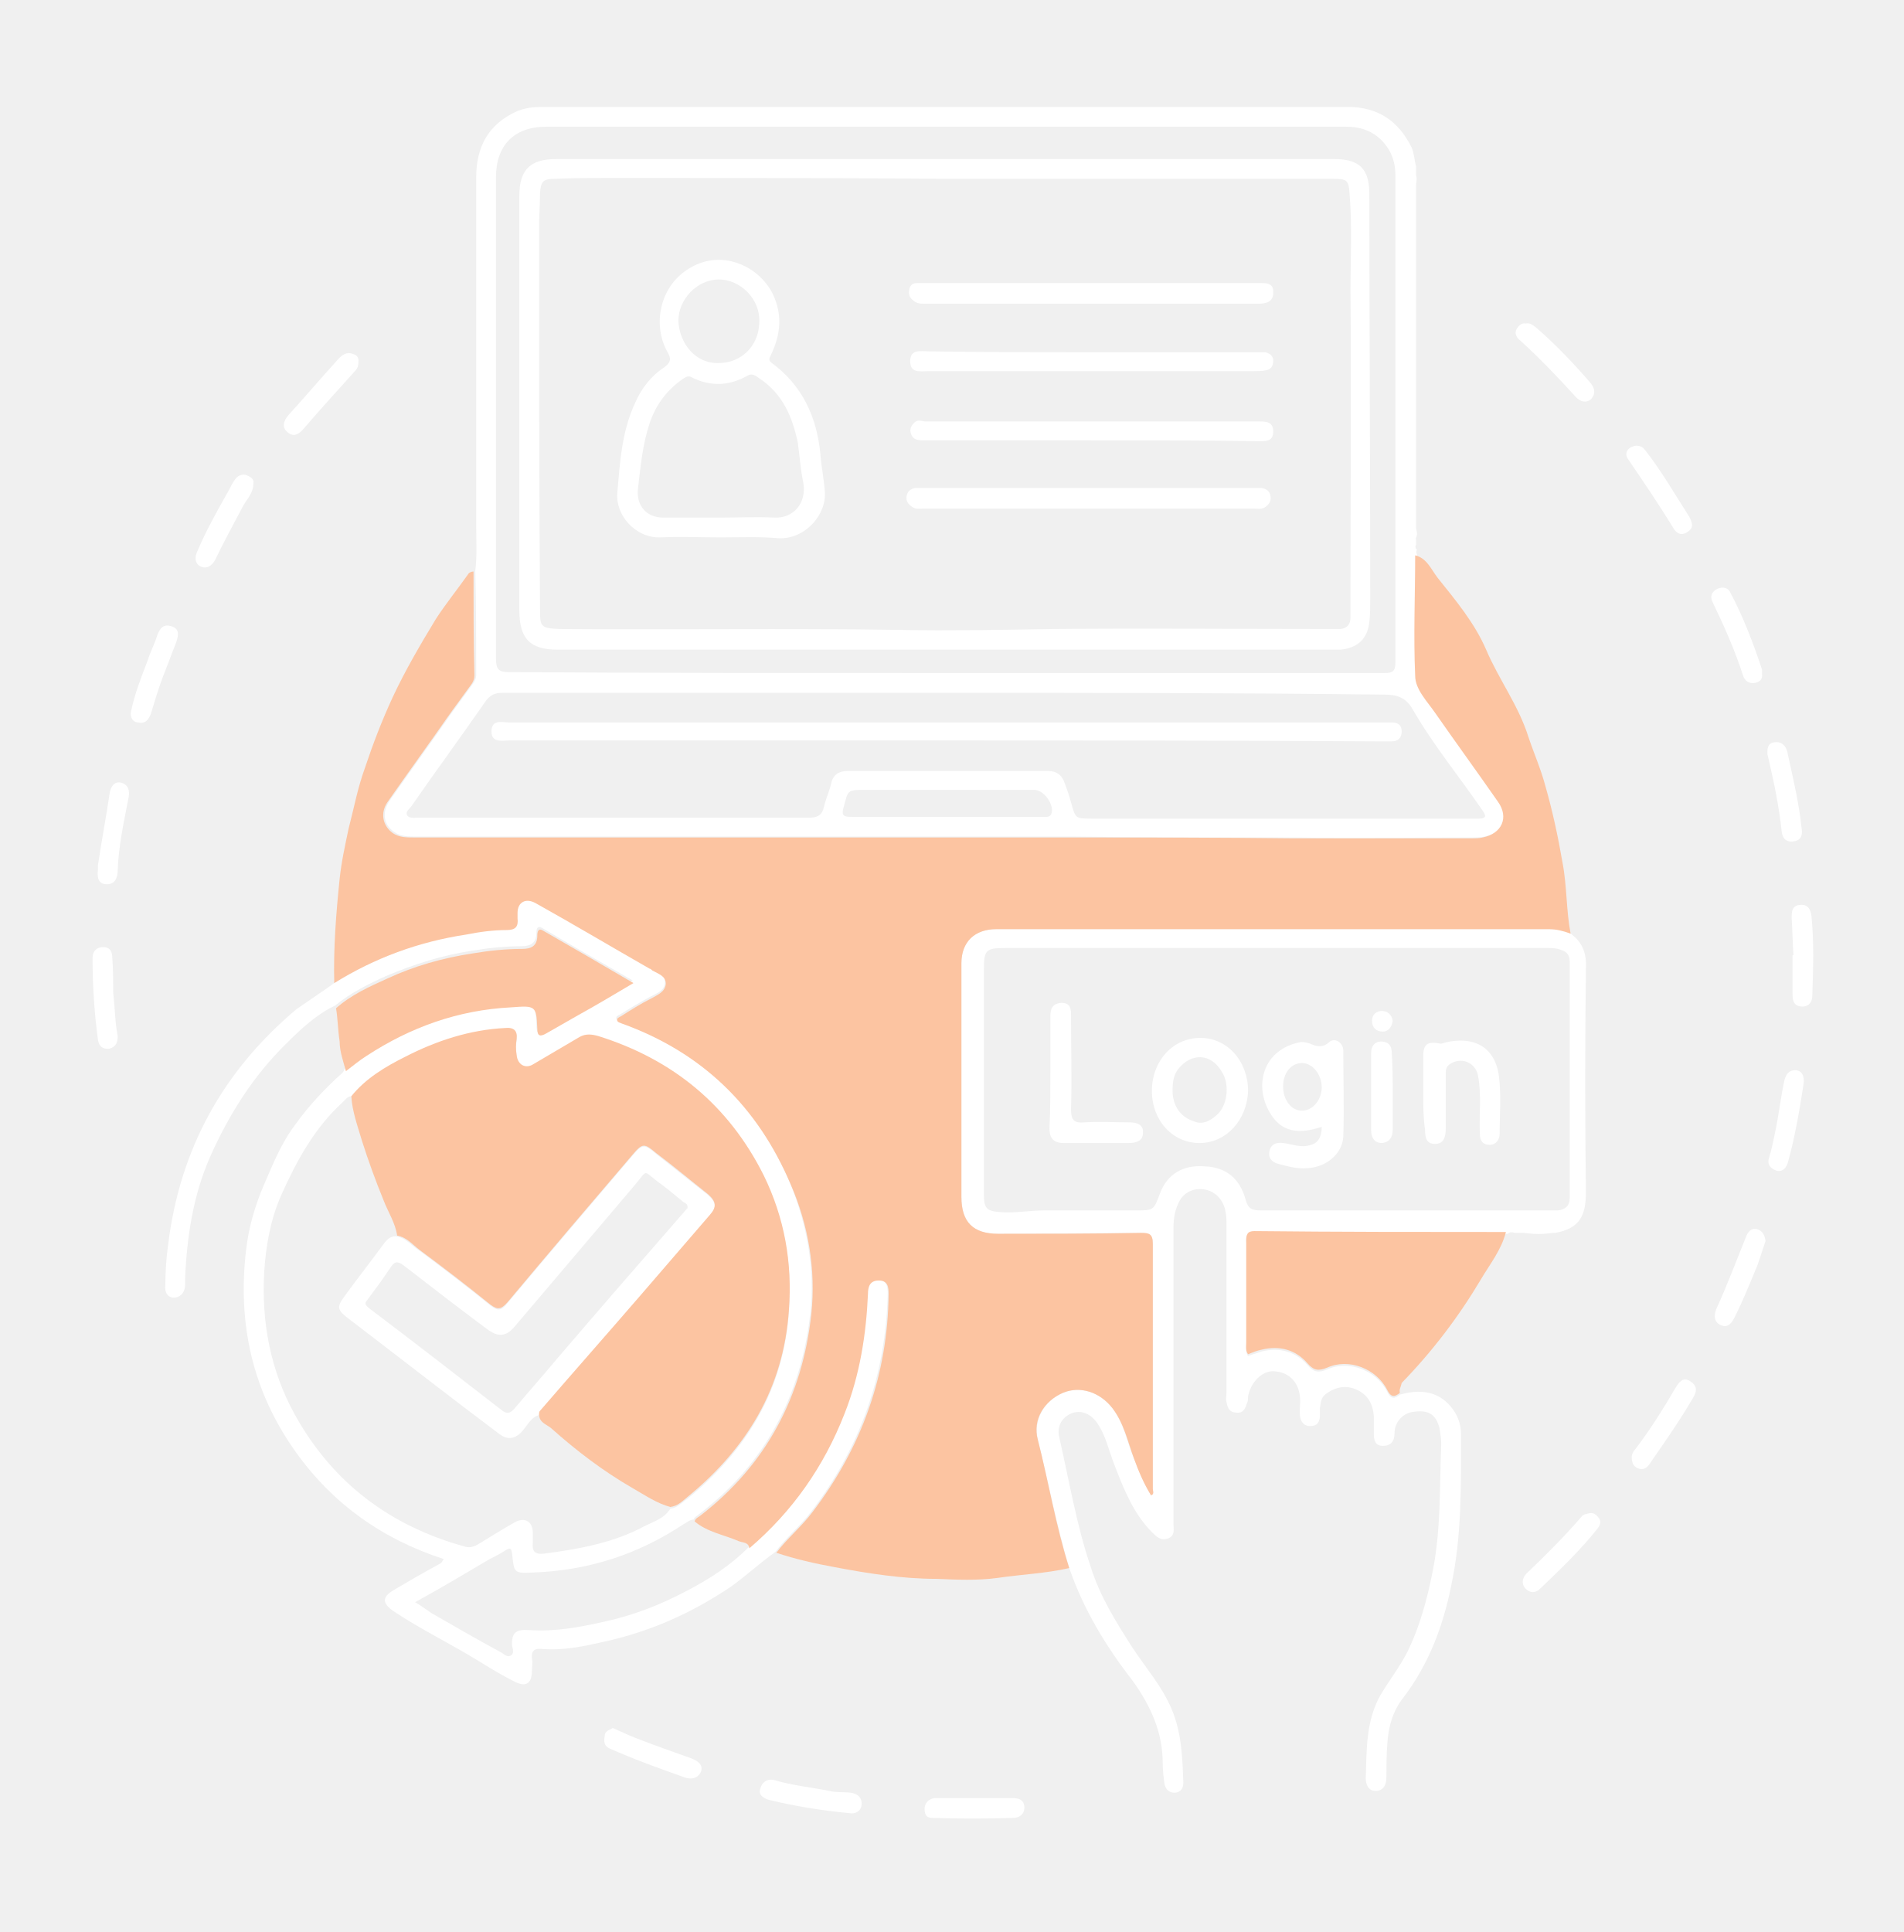
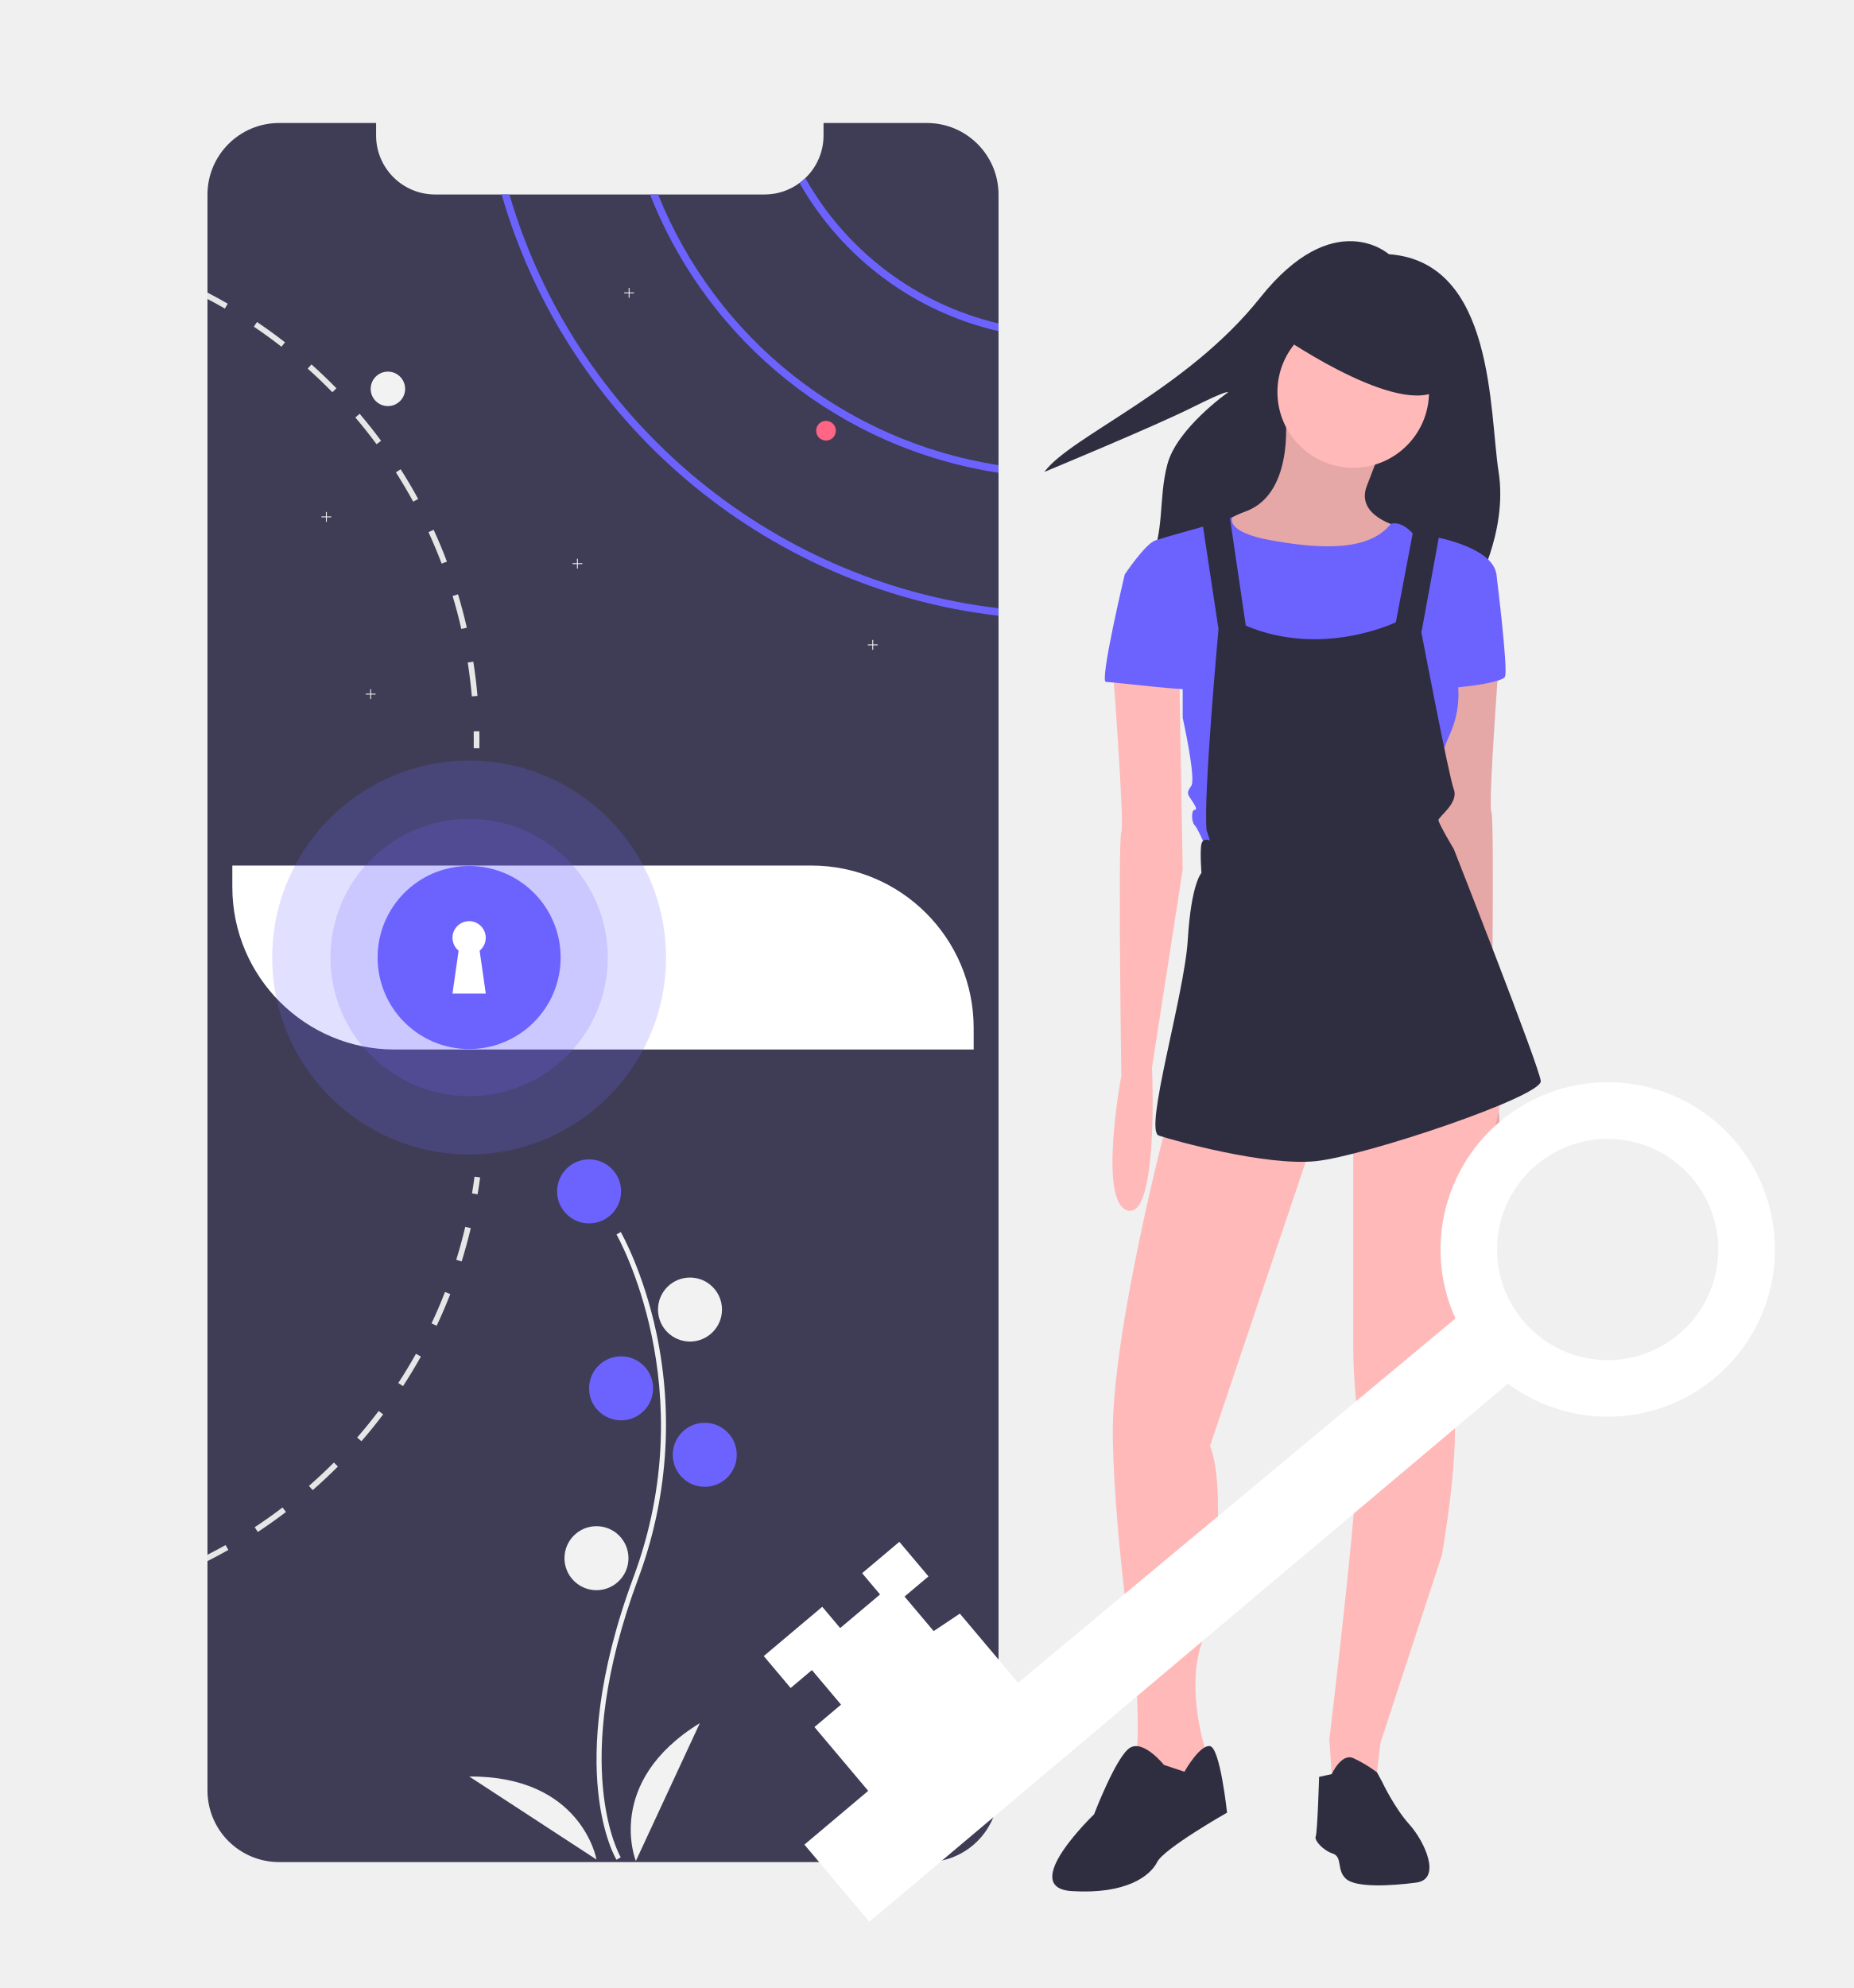
- <svg xmlns="http://www.w3.org/2000/svg" enable-background="new 0 0 211.9 215" viewBox="0 0 211.9 215">
-   <g fill="#fff">
-     <path d="m157.7 61.7c0 4.5-.2 9 0 13.4.1 1.6 1.3 2.8 2.2 4.1 2.3 3.3 4.7 6.6 7 9.9 1.2 1.8.4 3.6-1.7 4-.4.1-.9.1-1.3.1-6.6 0-13.2.1-19.8 0-8.2 0-16.3 0-24.5-.1-7.3 0-14.6 0-21.9 0-7.7 0-15.4 0-23.1 0-9.4 0-18.9 0-28.3 0-.8 0-1.7 0-2.4-.5-1.2-.8-1.4-2.1-.6-3.4 2.3-3.3 4.7-6.6 7-9.9.8-1.1 1.6-2.2 2.4-3.3.2-.3.3-.6.3-.9 0-3.9 0-7.8-.1-11.6.2-1.6.1-3.3.1-4.9 0-13 0-25.9 0-38.9 0-3.4 1.4-5.9 4.5-7.3.9-.4 1.9-.5 2.9-.5h69.1 20.5c3.3 0 5.6 1.5 7.1 4.5.3.7.3 1.4.5 2.1v.5.5c0 .3-.1.6-.1 1v38.6c0 .3 0 .6.1 1v.5c-.1.2-.1.4.1.6-.1.1-.1.3 0 .5zm-52.4 15.4c-4.6 0-9.1 0-13.7 0-11.9 0-23.8 0-35.7 0-.9 0-1.4.3-1.9 1-2.7 3.9-5.5 7.7-8.2 11.6-.2.3-.7.6-.5 1s.8.3 1.2.3h15.4 28.1c1 0 1.5-.3 1.7-1.2s.6-1.7.8-2.6c.2-1 .9-1.4 1.8-1.4h22.4c.8 0 1.4.4 1.7 1.1.3.8.6 1.6.8 2.4.5 1.7.4 1.8 2.2 1.8h40.9 2.3c.7 0 .9-.2.4-.9-2.6-3.8-5.5-7.3-7.8-11.3-.7-1.2-1.6-1.6-3.1-1.6-16.4-.2-32.6-.2-48.8-.2zm-.1-2.2h48.9c.9 0 1.2-.2 1.2-1.2 0-18.1 0-36.2 0-54.2 0-1-.2-1.9-.7-2.8-1.1-1.8-2.7-2.6-4.8-2.6-5.4 0-10.9 0-16.3 0-24.2 0-48.5 0-72.7 0-3.6 0-5.6 2.1-5.6 5.6v53.6c0 1.2.3 1.5 1.5 1.5 16.1.1 32.3.1 48.5.1zm0 16h10.7c.4 0 .9.1 1.1-.3.4-1-.8-2.7-1.9-2.7-6.3 0-12.6 0-18.8 0-2 0-1.9 0-2.4 1.9-.3 1 0 1.1.9 1.1z" />
-     <path d="m119 174.5c-1.4-4.7-2.3-9.5-3.5-14.3-.5-2.2.7-4.3 2.8-5.2 1.9-.8 4.1-.1 5.5 1.7 1.3 1.7 1.6 3.7 2.4 5.6.6 1.4 1.1 2.8 1.9 4.1.4-.2.2-.5.2-.7 0-9.1 0-18.2 0-27.3 0-1-.4-1.2-1.3-1.2-5.3 0-10.6.1-15.9.1-2.8 0-4.1-1.3-4.1-4.1 0-8.7 0-17.4 0-26 0-2.4 1.4-3.8 3.9-3.8h61.5c.8 0 1.7.1 2.4.5 1.4 1 1.8 2.3 1.7 4-.1 8.3-.1 16.5 0 24.8 0 2.6-.7 4-3.4 4.5-1.3 0-2.7 0-4 0-.2 0-.3 0-.5 0-.3-.1-.6-.1-.8.1h-.1-.1c-.1 0-.2 0-.2 0-9.3 0-18.5 0-27.8-.1-.9 0-1 .4-.9 1.1v11.3c0 .4-.1.9.2 1.3.5-.2 1-.3 1.5-.5 2-.5 3.8 0 5.1 1.5.7.8 1.2.9 2.2.5 2.4-1.1 5.5.1 6.7 2.5.4.8.8.8 1.4.3 2.8-.8 4.9-.1 6.2 2.1.4.7.6 1.5.6 2.3 0 5.7.1 11.4-1.1 16.9-.9 4.5-2.5 8.7-5.3 12.4-1.2 1.5-1.7 3.3-1.8 5.2-.1 1.2-.1 2.5-.1 3.7 0 .9-.4 1.5-1.2 1.5s-1.1-.7-1.1-1.4c.1-3.1 0-6.3 1.6-9.2 1-1.7 2.2-3.2 3.1-5 1.3-2.7 2.1-5.6 2.7-8.6 1-4.8.8-9.6 1-14.4 0-.6-.1-1.2-.2-1.8-.4-1.5-1.2-2-2.8-1.8-1.2.1-2.2 1.1-2.2 2.4 0 .9-.4 1.4-1.3 1.4s-1-.7-1-1.4c0-.6 0-1.3 0-1.9-.1-1.3-.6-2.3-1.8-2.9s-2.4-.4-3.5.4c-.6.4-.6 1-.7 1.6v1c-.1.6-.3 1-1.1 1-.7 0-1-.5-1.1-1-.1-.6 0-1.2 0-1.8 0-1.9-1.1-3.2-2.9-3.3-1.3-.1-2.6 1.2-2.9 2.8 0 .2 0 .5-.1.7-.2.6-.4 1.2-1.2 1.1-.8 0-1-.6-1.1-1.2-.1-.3 0-.6 0-1 0-6 0-12.1 0-18.1 0-1.2.1-2.5-.8-3.6-1.2-1.4-3.5-1.3-4.4.3-.5.9-.7 1.9-.7 3v33c0 .6.2 1.3-.6 1.6s-1.3-.2-1.8-.7c-2-2-3.1-4.7-4.1-7.3-.7-1.7-1-3.5-2.1-5-.8-1-1.8-1.3-2.8-.9-1.1.5-1.6 1.5-1.3 2.7 1.1 4.8 1.9 9.7 3.5 14.4 1 3.2 2.8 6.1 4.6 8.9 1.5 2.3 3.3 4.3 4.4 6.9s1.2 5.4 1.3 8.2c0 .7-.4 1.1-1 1.1s-1-.4-1.1-1c-.1-.7-.2-1.5-.2-2.3 0-3.4-1.3-6.3-3.3-9.1-3.1-4-5.5-8-7.1-12.6zm23-69c-10 0-20.1 0-30.1 0-2.2 0-2.4.2-2.4 2.5v24.9c0 1.6.3 1.9 2 2 1.6.1 3.1-.2 4.7-.2h10.2c2 0 2 0 2.7-1.9.8-2.1 2.5-3.2 5-3 2.5.1 3.9 1.5 4.5 3.6.3 1.2.8 1.3 1.8 1.3h31.7 1.3c.8-.1 1.3-.5 1.3-1.4 0-8.8 0-17.5 0-26.3 0-.7-.3-1.1-1-1.3-.5-.2-1-.2-1.5-.2-10.2 0-20.2 0-30.2 0z" />
-     <path d="m37.2 109.4c4.5-2.8 9.4-4.6 14.6-5.6 1.5-.3 3-.4 4.5-.5 1 0 1.3-.4 1.2-1.3 0-.2 0-.4 0-.6.1-1.3 1-1.8 2-1.1 4.2 2.4 8.4 4.9 12.7 7.3.1.1.2.2.3.2.7.3 1.5.5 1.5 1.5 0 .9-.8 1.2-1.6 1.6-1.1.6-2.3 1.3-3.4 2-.2.1-.5.2-.4.5.1.2.3.2.5.3 8.9 3.2 15.1 9.2 18.8 17.9 1.9 4.6 2.8 9.5 2.3 14.4-1 9.1-4.9 16.8-12.4 22.5-.2.2-.5.3-.6.6-.4 0-.7.3-1.1.5-5.1 3.4-10.7 5.2-16.9 5.4-2 .1-2 0-2.2-2.1-.1-.6-.2-.7-.7-.4-.6.4-1.2.7-1.8 1-2.7 1.6-5.4 3.2-8.3 4.8.7.4 1.2.8 1.8 1.2 2.6 1.5 5.2 3 7.8 4.4.3.2.7.6 1.1.3.3-.2.2-.7.1-1-.1-1.5.4-1.9 1.9-1.8 2.8.2 5.5-.3 8.2-.9 3.3-.7 6.4-1.9 9.4-3.5 2.5-1.3 4.8-2.8 6.8-4.8 4.8-4.1 8.3-9.1 10.6-15 1.7-4.3 2.4-8.7 2.6-13.3 0-.8.2-1.6 1.2-1.5.9 0 1.1.7 1.1 1.5-.2 9-3 17.1-8.5 24.3-1.2 1.6-2.8 2.9-4 4.5-1.7 1.2-3.3 2.7-5 3.9-4.3 2.9-9 5-14.1 6.1-2.2.5-4.5 1-6.9.8-.9-.1-1.2.3-1.1 1.1.1.4 0 .9 0 1.3 0 1.5-.7 1.9-2 1.2-1.4-.7-2.7-1.5-4-2.3-3.1-1.9-6.4-3.5-9.4-5.5-1.3-.9-1.3-1.6.1-2.4 1.7-1 3.4-2 5.1-2.9.2-.1.2-.3.4-.5-6.8-2.2-12.3-6.1-16.4-11.8-4.9-6.8-6.6-14.4-5.6-22.7.3-2.5 1-4.9 2-7.2s1.9-4.6 3.5-6.7c1.5-2.1 3.3-4 5.2-5.7.1-.1.2-.3.3-.5.8-.6 1.5-1.2 2.3-1.7 4.9-3.2 10.2-5.1 16.1-5.4 2.7-.2 2.8-.2 2.9 2.4 0 .9.4 1 1 .5 1.2-.7 2.3-1.3 3.5-2 2-1.2 4-2.4 6.2-3.6-3.5-2-6.8-3.9-10-5.8-.6-.4-.7.1-.7.5 0 1.2-.7 1.5-1.7 1.5-1.8 0-3.7.2-5.5.5-3.3.5-6.4 1.5-9.5 2.8-2 .9-4 1.9-5.7 3.3-2.1 1-3.8 2.6-5.4 4.2-3.7 3.6-6.4 7.9-8.5 12.6-1.9 4.3-2.6 8.9-2.8 13.6v.7c0 .7-.4 1.3-1.1 1.4-.8.1-1.2-.6-1.1-1.3 0-1.5.1-3 .3-4.5 1.3-10.7 6.1-19.4 14.3-26.3 1.3-.9 2.8-1.9 4.2-2.9zm1.9 12.6c-.4 0-.6.3-.9.6-3.2 2.9-5.2 6.6-6.9 10.4-1.2 2.7-1.7 5.6-1.9 8.6-.3 5.6.7 10.9 3.4 15.8 4.2 7.6 10.6 12.4 18.9 14.7.6.2 1.1 0 1.6-.3 1.3-.8 2.6-1.6 4-2.4 1.1-.6 2-.1 2 1.2v1.1c-.1.9.2 1.3 1.2 1.2 3.9-.5 7.8-1.2 11.3-3.1 1-.5 2.1-.8 2.8-1.9.8-.1 1.3-.7 1.9-1.1 6.6-5.4 10.7-12.1 11.3-20.8.4-5.3-.5-10.3-2.8-15-3.8-7.8-10.1-12.9-18.4-15.5-.7-.2-1.4-.3-2.1.1-1.7 1-3.4 2-5.1 3-1 .6-1.8.1-1.9-1-.1-.6-.1-1.2 0-1.8.1-1-.2-1.3-1.3-1.2-4 .2-7.7 1.4-11.1 3.2-2.2 1-4.4 2.2-6 4.2z" />
-     <path d="m200.7 120.8c-.4 2.6-.9 5.6-1.7 8.5-.2.7-.6 1.1-1.2 1-.7-.2-1.2-.7-.9-1.5.3-1 .5-2 .7-3 .4-1.9.6-3.8 1-5.6.2-.7.5-1.1 1.2-1.1s1.1.6.9 1.7z" />
-     <path d="m28.2 53.8c0 1.2-.9 1.9-1.3 2.8-1 1.9-2 3.7-2.9 5.6-.3.6-.8 1.1-1.5.9s-.9-.9-.6-1.6c1-2.4 2.3-4.7 3.6-7 .2-.4.4-.8.7-1.2s.8-.6 1.3-.4c.4.2.8.4.7.9z" />
-     <path d="m94.8 201.8c-3.3-.3-6.3-.8-9.2-1.5-.7-.2-1.2-.6-1-1.2.2-.8.8-1.2 1.6-1 2 .6 4.1.8 6.1 1.2.8.2 1.6.1 2.4.2.7.1 1.2.5 1.2 1.2 0 .8-.6 1.1-1.1 1.1z" />
-     <path d="m39.9 40.1c0 .6-.1.9-.4 1.2-1.9 2.1-3.8 4.2-5.7 6.4-.5.6-1.1 1-1.8.4s-.4-1.3.1-1.9c1.9-2.1 3.7-4.2 5.6-6.3.4-.4.9-.8 1.6-.5.4.1.6.4.6.7z" />
-     <path d="m196.5 138.1c-.4 1.1-.7 2.3-1.2 3.4-.7 1.7-1.4 3.4-2.2 5-.3.6-.7 1.3-1.5 1s-.9-1-.6-1.8c1.2-2.6 2.2-5.3 3.3-8 .2-.6.6-1.1 1.3-.9.6.2.8.7.9 1.3z" />
-     <path d="m169.8 36c.5-.1.8.2 1.1.4 2.2 1.9 4.2 4 6.1 6.2.5.6.6 1.2.1 1.8-.6.5-1.2.3-1.7-.2-2-2.2-4-4.3-6.2-6.3-.4-.3-.7-.8-.4-1.3.2-.3.5-.7 1-.6z" />
-     <path d="m10.9 96.3c.4-2.7.9-5.3 1.3-8 .1-.7.5-1.4 1.3-1.2.7.2 1 .8.8 1.7-.5 2.6-1.1 5.3-1.2 8 0 .9-.3 1.6-1.2 1.6-1 0-1.1-.8-1-1.6 0-.2 0-.3 0-.5z" />
-     <path d="m196.1 75c.1.5-.2.9-.8 1s-1.1-.2-1.3-.8c-.9-2.8-2.1-5.5-3.4-8.2-.3-.6-.1-1.1.4-1.4s1.2-.3 1.5.2c1.5 2.8 2.6 5.7 3.6 8.7z" />
-     <path d="m68.2 192.3c1.1.5 2.2 1 3.3 1.4 1.8.7 3.6 1.3 5.5 2 .7.3 1.3.7 1 1.5-.3.6-.9.9-1.8.6-2.8-1-5.6-2-8.3-3.2-.7-.3-.7-.8-.6-1.4 0-.6.6-.7.9-.9z" />
-     <path d="m14.6 79.1c.4-1.9 1.1-3.7 1.8-5.5.3-1 .8-1.9 1.1-2.9.3-.8.7-1.3 1.6-1 1 .3.7 1.2.5 1.8-.5 1.3-1 2.6-1.5 3.9s-.9 2.7-1.3 4c-.2.6-.6 1.2-1.4 1-.6 0-1-.6-.8-1.3z" />
-     <path d="m196.7 83.9c0-.6 0-1.2.8-1.3.7-.1 1.2.3 1.4 1 .6 2.8 1.3 5.6 1.6 8.5.1.6.1 1.3-.7 1.5-.9.2-1.4-.2-1.5-1-.3-2.9-.9-5.7-1.6-8.7z" />
-     <path d="m182.1 49.6c.4 0 .7.1 1 .5 1.8 2.3 3.3 4.9 4.9 7.4.3.6.6 1.2-.2 1.7-.7.5-1.3.1-1.6-.5-1.6-2.6-3.3-5.1-5-7.6-.5-.7 0-1.4.9-1.5z" />
-     <path d="m108.4 200.1h4.2c.7 0 1.3.1 1.4.9s-.5 1.3-1.2 1.3c-3 .1-6.1.1-9.1 0-.6 0-.8-.4-.8-1s.4-1.1 1.1-1.2z" />
-     <path d="m157.5 60c0-.3-.1-.6-.1-1 0-12.9 0-25.7 0-38.6 0-.3 0-.6.1-1 .3.4.1.8.1 1.2v38.2c.1.4.2.8-.1 1.2z" />
-     <path d="m169.2 137.1h4c-1.3.3-2.6.3-4 0z" />
-     <path d="m80.2 59.8c-2.2 0-4.5-.1-6.7 0-2.8.1-5-2.5-4.8-4.9.3-3.5.5-6.9 2-10.1.7-1.6 1.8-3 3.2-3.9.8-.6.8-1 .4-1.7-1.7-3-.9-7.2 2.2-9.2 3.6-2.4 7.9-.5 9.5 2.7 1.1 2.3.9 4.5-.2 6.8-.2.4-.3.6.1.9 3.4 2.5 5 6 5.4 10.1.1 1.4.4 2.8.5 4.2.2 2.6-2.2 5.3-5.1 5.2-2.2-.2-4.3-.1-6.5-.1zm-.1-2.2c2 0 4.1-.1 6.1 0 2.1.1 3.6-1.6 3.2-3.9-.3-1.4-.4-2.9-.6-4.4-.6-2.9-1.7-5.5-4.3-7.2-.4-.3-.8-.6-1.3-.3-2.1 1.2-4.2 1.2-6.2.2-.3-.2-.6-.1-.9.1-1.8 1.2-3.1 2.9-3.8 5-.8 2.4-1 4.8-1.3 7.3-.2 1.8.9 3.2 2.8 3.2zm-.1-17.2c2.5 0 4.4-1.9 4.5-4.4.2-2.7-2.1-4.9-4.5-4.9s-4.5 2.2-4.5 4.6c.1 2.5 1.9 4.8 4.5 4.7z" />
-     <path d="m147.1 125.4c-3 1-4.9.4-6.1-2.2-1.3-2.9-.2-6.4 3.6-7.2.3-.1.7 0 1.1.1.7.3 1.4.6 2.2-.1.6-.6 1.6 0 1.6.9 0 3.2.1 6.4 0 9.6-.1 1.9-1.9 3.4-4 3.5-1.1.1-2.2-.2-3.3-.5-.7-.2-1.1-.7-.9-1.5.2-.7.8-.9 1.5-.8 1 .1 2 .6 3.1.2.8-.2 1.2-.9 1.2-2zm-4.3-4.5c0 1.5.9 2.7 2.1 2.7s2.2-1.2 2.2-2.6-1-2.7-2.2-2.7-2.1 1.1-2.1 2.6z" />
-     <path d="m133.5 127.2c-3 0-5.3-2.5-5.3-5.8s2.3-5.9 5.4-5.9c3 0 5.3 2.6 5.3 5.9-.1 3.2-2.4 5.8-5.4 5.8zm-3-5.8c0 .2 0 .5.1.9.3 1.3 1.1 2.1 2.3 2.5 1 .4 1.8-.1 2.5-.7 1.2-1 1.5-3.4.6-4.8-1.2-2.1-3.4-2.2-4.9-.3-.5.7-.6 1.4-.6 2.4z" />
-     <path d="m13.1 115.3c0 .7-.2 1.2-.9 1.4-.8.1-1.2-.3-1.3-1-.4-3-.6-6-.6-9.1 0-.8.5-1.2 1.2-1.2.8 0 1 .6 1 1.2.1 1.3.1 2.6.1 3.9.2 1.7.2 3.3.5 4.8z" />
-     <path d="m199.6 106.3c-.1-1.4-.1-2.7-.2-4.1 0-.7 0-1.4.9-1.5s1.2.5 1.3 1.2c.3 2.9.2 5.9.1 8.9 0 .8-.5 1.3-1.3 1.2s-.9-.7-.9-1.4c0-1.4 0-2.9 0-4.3z" />
-     <path d="m181.6 162.1c0-.1.1-.5.3-.7 1.7-2.2 3.2-4.6 4.6-7 .4-.6.8-1.2 1.6-.7s.8 1.1.3 1.9c-1.4 2.4-3 4.7-4.6 7-.3.5-.7 1.1-1.5.8-.5-.2-.7-.6-.7-1.3z" />
-     <path d="m176.9 168.4c.5-.1.8.2 1.1.6.2.4.1.7-.2 1.1-1.9 2.4-4.2 4.6-6.4 6.7-.5.5-1.1.5-1.6 0s-.4-1.2.1-1.7c2.1-2 4.2-4.1 6.1-6.3.2-.3.5-.3.9-.4z" />
-     <path d="m158.4 121.7c0-1.4 0-2.8 0-4.2 0-1.3.5-1.6 1.7-1.4.3.1.5 0 .8-.1 3-.7 5.4.4 5.9 3.6.3 2.2.1 4.4.1 6.6 0 .6-.4 1.2-1.1 1.2-.8 0-1.1-.5-1.1-1.2-.1-2.2.2-4.3-.2-6.5-.3-1.5-1.9-2.1-3.1-1.3-.5.3-.5.7-.5 1.2v6c0 .9-.2 1.7-1.2 1.7s-1.1-.8-1.1-1.6c-.2-1.3-.2-2.6-.2-4z" />
-     <path d="m155 113.6c-.1.7-.5 1.2-1.1 1.2-.7 0-1.2-.4-1.2-1.2 0-.7.5-1.1 1.1-1.1s1.1.4 1.2 1.1z" />
-     <path d="m105.3 82.4c-16.2 0-32.4 0-48.6 0-.8 0-2 .3-2-1 0-1.4 1.2-1 2-1h23.5 45.3 28.2 1.2c.7 0 1.1.3 1.1 1s-.4 1.1-1.1 1.1c-.6 0-1.2 0-1.8 0-16-.1-31.9-.1-47.8-.1z" />
-     <path d="m105.2 17.7h43.3c2.8 0 3.9 1.1 3.9 3.9 0 15 .1 30 .1 45 0 .9 0 1.8-.1 2.6-.2 1.9-1.3 2.9-3.2 3.1-.6 0-1.2 0-1.8 0-28.4 0-56.9 0-85.3 0-3.1 0-4.3-1.2-4.3-4.4 0-15.4 0-30.7 0-46.1 0-2.9 1.2-4.1 4.1-4.1 14.5 0 28.9 0 43.3 0zm.2 2.2c-12.3-.1-24.6-.1-37-.1-2.2 0-4.4 0-6.6.1-1.4 0-1.6.3-1.7 1.6 0 1.2-.1 2.5-.1 3.7 0 14.2 0 28.4.1 42.6 0 2 .1 2.1 2.2 2.2 12.6.1 25.2-.1 37.8.1 5.7.1 11.4 0 17.1-.1 10.3-.1 20.6 0 31 0h1c.8-.1 1.1-.6 1.1-1.3 0-1.1 0-2.1 0-3.2 0-11 .1-22.1 0-33.1 0-3.6.2-7.2-.1-10.8-.1-1.6-.3-1.7-1.9-1.7-3 0-6.1 0-9.1 0-11.2 0-22.5 0-33.8 0z" />
-     <path d="m116.9 119.4c0-2.1 0-4.2 0-6.2 0-.8.1-1.5 1.2-1.6 1.1 0 1.1.7 1.1 1.5 0 3.5.1 6.9 0 10.4 0 1.2.4 1.5 1.5 1.4 1.7-.1 3.4 0 5 0 .9 0 1.6.3 1.5 1.2 0 .9-.8 1.1-1.6 1.1-2.4 0-4.8 0-7.2 0-1.1 0-1.6-.5-1.6-1.6.1-2.1.1-4.2.1-6.2z" />
-     <path d="m155 121.6v4.1c0 .8-.3 1.4-1.2 1.5-.9 0-1.2-.7-1.2-1.4 0-2.9 0-5.7 0-8.6 0-.7.3-1.3 1.2-1.3.9.1 1.1.6 1.1 1.4.1 1.4.1 2.8.1 4.3z" />
-     <path d="m59.9 157.5c-.9.3-1.3 1.3-1.9 1.9-.8.8-1.6.8-2.4.2-5.6-4.2-11.1-8.5-16.6-12.7-1.6-1.2-1.6-1.4-.4-3 1.4-1.9 2.8-3.7 4.2-5.6.4-.5.8-.8 1.4-.7 1 .2 1.7 1.1 2.5 1.6 2.7 2 5.3 4 7.9 6.1.8.6 1.2.6 1.9-.3 4.6-5.5 9.3-11 13.9-16.4 1.1-1.3 1.3-1.3 2.6-.2 1.9 1.5 3.9 3.1 5.8 4.6.9.8 1 1.4.2 2.3-2.5 2.9-5 5.8-7.5 8.7-3.8 4.4-7.6 8.7-11.4 13.1-.1.1-.1.3-.2.4zm16.6-23c.1-.5-.2-.6-.4-.7-1-.8-1.9-1.6-2.9-2.3-1.6-1.2-1.1-1.4-2.4.2-4.5 5.3-9 10.6-13.5 15.9-1 1.2-1.9 1.2-3.1.3-3.1-2.3-6.2-4.7-9.3-7.1-.7-.5-1-.4-1.4.2-.8 1.2-1.6 2.3-2.5 3.5-.4.5-.5.6.1 1.1 4.9 3.7 9.8 7.5 14.7 11.3.6.5 1 .4 1.5-.2 1.6-1.9 3.2-3.7 4.7-5.5 4.7-5.5 9.4-10.9 14.2-16.4.1-.1.2-.3.3-.3z" />
-     <path d="m121.3 54.3h18.3.8c.5.1.9.3 1 .9s-.2 1-.7 1.3c-.4.2-.8.1-1.2.1-12.2 0-24.4 0-36.7 0-.4 0-.9.1-1.3-.2s-.7-.6-.6-1.2c.1-.5.4-.8 1-.9h1z" />
-     <path d="m121.5 39.2h18.2 1.1c.5.1.9.4.9.9 0 .6-.2 1-.8 1.1-.4.1-.9.1-1.3.1-12.1 0-24.1 0-36.2 0-.9 0-2.1.3-2.1-1.1s1.2-1.1 2.1-1.1c6.1.1 12.1.1 18.1.1z" />
-     <path d="m121.4 49c-6.2 0-12.5 0-18.7 0-.6 0-1.1-.1-1.3-.7-.2-.5 0-.9.3-1.2.4-.5.9-.2 1.3-.2h32.3 4.9c.8 0 1.5.1 1.5 1.1s-.6 1.1-1.4 1.1c-6.3-.1-12.6-.1-18.9-.1z" />
-     <path d="m121.5 31.5h18.5c.8 0 1.8-.1 1.7 1.1 0 1-.8 1.2-1.7 1.2-12.3 0-24.6 0-37 0-.5 0-1 0-1.4-.4-.4-.3-.5-.7-.4-1.2s.4-.7.9-.7h1.1z" />
+ <svg xmlns="http://www.w3.org/2000/svg" width="1007" height="1080" viewBox="0 0 1007 1080">
+   <defs>
+     <clipPath id="clip-Web_1920_3">
+       <rect width="1007" height="1080" />
+     </clipPath>
+   </defs>
+   <g id="Web_1920_3" data-name="Web 1920 – 3" clip-path="url(#clip-Web_1920_3)">
+     <g id="Group_15" data-name="Group 15" transform="translate(-15 225)">
+       <path id="Path_173" data-name="Path 173" d="M740.513,125.315V992.2a38.97,38.97,0,0,1-38.958,38.931H349.628A38.889,38.889,0,0,1,310.671,992.2V125.315a38.955,38.955,0,0,1,38.961-38.957h52.662v6.754A32.08,32.08,0,0,0,434.368,125.2H613.356a31.815,31.815,0,0,0,19.017-6.259,29.8,29.8,0,0,0,3.156-2.648,31.986,31.986,0,0,0,9.9-23.177V86.358h56.129a38.946,38.946,0,0,1,38.958,38.957Z" transform="translate(-182.935 -244.54)" fill="#3f3d56" />
+       <circle id="Ellipse_58" data-name="Ellipse 58" cx="9.362" cy="9.362" r="9.362" transform="translate(216.416 -23.108)" fill="#f2f2f2" />
+       <path id="Path_174" data-name="Path 174" d="M554.377,108.738a29.8,29.8,0,0,1-3.156,2.648,167.5,167.5,0,0,0,108.139,80.5v-4.173a163.558,163.558,0,0,1-104.983-78.971Z" transform="translate(-101.782 -236.99)" fill="#6c63ff" />
+       <path id="Path_175" data-name="Path 175" d="M494.877,115.4h-4.387A242.957,242.957,0,0,0,679.848,266.587v-4.146A238.786,238.786,0,0,1,494.877,115.4Z" transform="translate(-122.27 -234.743)" fill="#6c63ff" />
+       <path id="Path_176" data-name="Path 176" d="M434.417,115.4h-4.226c35.346,122.69,142,214.019,270,228.85v-4.079C574.412,325.4,469.589,235.814,434.417,115.4Z" transform="translate(-142.613 -234.743)" fill="#6c63ff" />
+       <path id="Path_177" data-name="Path 177" d="M267.775,160.437h-2.437V158h-.475v2.437h-2.438v.476h2.438v2.437h.475v-2.437h2.437Z" transform="translate(-72.757 -104.878)" fill="#f2f2f2" />
+       <path id="Path_178" data-name="Path 178" d="M390.775,69.437h-2.437V67h-.475v2.437h-2.438v.476h2.438v2.437h.475V69.913h2.437Z" transform="translate(-31.262 -135.579)" fill="#f2f2f2" />
+       <path id="Path_179" data-name="Path 179" d="M285.775,232.437h-2.437V230h-.475v2.437h-2.438v.476h2.438v2.437h.475v-2.437h2.437Z" transform="translate(-66.685 -80.588)" fill="#f2f2f2" />
+       <path id="Path_180" data-name="Path 180" d="M369.775,179.437h-2.437V177h-.475v2.437h-2.438v.476h2.438v2.437h.475v-2.437h2.437Z" transform="translate(-38.346 -98.468)" fill="#f2f2f2" />
+       <path id="Path_181" data-name="Path 181" d="M489.775,212.437h-2.437V210h-.475v2.437h-2.438v.476h2.438v2.437h.475v-2.437h2.437Z" transform="translate(2.138 -87.335)" fill="#f2f2f2" />
+       <circle id="Ellipse_59" data-name="Ellipse 59" cx="5.349" cy="5.349" r="5.349" transform="translate(458.48 3.639)" fill="#ff6584" />
+       <path id="Path_182" data-name="Path 182" d="M419.446,305.158l-3.036.468c.95,6.072,1.7,12.277,2.247,18.416l3.063-.267C421.172,317.555,420.409,311.3,419.446,305.158Z" transform="translate(-147.262 -170.724)" fill="#e6e6e6" />
+       <path id="Path_183" data-name="Path 183" d="M413.213,277.818l-2.942.9c1.779,5.884,3.37,11.916,4.721,17.921l3.009-.682C416.623,289.881,415,283.783,413.213,277.818Z" transform="translate(-149.333 -179.948)" fill="#e6e6e6" />
+       <path id="Path_184" data-name="Path 184" d="M403.266,251.6l-2.8,1.284c2.568,5.6,4.975,11.354,7.155,17.1L410.5,268.9C408.294,263.086,405.874,257.255,403.266,251.6Z" transform="translate(-152.639 -188.794)" fill="#e6e6e6" />
+       <path id="Path_185" data-name="Path 185" d="M389.815,227.018l-2.594,1.645c3.3,5.189,6.473,10.565,9.415,15.955l2.7-1.471C396.368,237.69,393.159,232.26,389.815,227.018Z" transform="translate(-157.109 -197.086)" fill="#e6e6e6" />
+       <path id="Path_186" data-name="Path 186" d="M373.091,204.488l-2.34,1.993c3.985,4.681,7.864,9.576,11.528,14.524l2.461-1.832C381.048,214.17,377.13,209.222,373.091,204.488Z" transform="translate(-162.666 -204.687)" fill="#e6e6e6" />
+       <path id="Path_187" data-name="Path 187" d="M353.437,184.428l-2.046,2.287c4.6,4.106,9.107,8.425,13.4,12.825L367,197.387C362.651,192.934,358.091,188.574,353.437,184.428Z" transform="translate(-169.197 -211.455)" fill="#e6e6e6" />
+       <path id="Path_188" data-name="Path 188" d="M331.236,167.208l-1.725,2.541c5.109,3.437,10.164,7.1,15.019,10.886l1.9-2.421C341.507,174.39,336.4,170.685,331.236,167.208Z" transform="translate(-176.579 -217.264)" fill="#e6e6e6" />
+       <path id="Path_189" data-name="Path 189" d="M310.671,155.248v3.477c3.2,1.672,6.366,3.424,9.469,5.216l1.538-2.661Q316.261,158.15,310.671,155.248Z" transform="translate(-182.935 -221.299)" fill="#e6e6e6" />
+       <path id="Path_190" data-name="Path 190" d="M418.161,523.45c.5-2.99.955-6.044,1.357-9.074l3.048.4c-.406,3.065-.868,6.151-1.372,9.175Z" transform="translate(-146.671 -100.142)" fill="#e6e6e6" />
+       <path id="Path_191" data-name="Path 191" d="M411.752,552.653l2.939.915c1.844-5.943,3.513-12.031,4.958-18.1l-2.995-.708C415.222,540.763,413.582,546.776,411.752,552.653Z" transform="translate(-148.834 -93.264)" fill="#e6e6e6" />
+       <path id="Path_192" data-name="Path 192" d="M401.71,578.271l2.79,1.308c2.653-5.627,5.136-11.426,7.388-17.231l-2.87-1.12C406.794,566.97,404.337,572.706,401.71,578.271Z" transform="translate(-152.221 -84.335)" fill="#e6e6e6" />
+       <path id="Path_193" data-name="Path 193" d="M388.2,602.214l2.579,1.674c3.4-5.215,6.664-10.622,9.7-16.061l-2.682-1.5C394.8,591.7,391.563,597.046,388.2,602.214Z" transform="translate(-156.779 -75.869)" fill="#e6e6e6" />
+       <path id="Path_194" data-name="Path 194" d="M371.482,623.98,373.813,626c4.091-4.719,8.058-9.627,11.817-14.591l-2.463-1.842C379.461,614.473,375.534,619.321,371.482,623.98Z" transform="translate(-162.419 -68.028)" fill="#e6e6e6" />
+       <path id="Path_195" data-name="Path 195" d="M351.907,643.192l2.025,2.312c4.7-4.1,9.3-8.431,13.7-12.828l-2.175-2.179C361.108,634.85,356.549,639.118,351.907,643.192Z" transform="translate(-169.023 -60.967)" fill="#e6e6e6" />
+       <path id="Path_196" data-name="Path 196" d="M329.855,659.487l1.7,2.573c5.193-3.429,10.349-7.083,15.3-10.849l-1.859-2.455C340.091,652.49,335,656.1,329.855,659.487Z" transform="translate(-176.463 -54.807)" fill="#e6e6e6" />
+       <path id="Path_197" data-name="Path 197" d="M322.025,666.679c-3.718,2.1-7.516,4.132-11.354,6.058v-3.45c3.317-1.685,6.607-3.464,9.83-5.269Z" transform="translate(-182.935 -49.658)" fill="#e6e6e6" />
+       <path id="Path_198" data-name="Path 198" d="M418.836,333.478l3.074-.056c.056,3.1.061,6.225.013,9.276l-3.074-.048C418.9,339.633,418.891,336.547,418.836,333.478Z" transform="translate(-146.444 -161.189)" fill="#e6e6e6" />
+       <path id="Path_199" data-name="Path 199" d="M226.216,301.632H540.778A88.266,88.266,0,0,1,629.044,389.9v11.684H314.482a88.266,88.266,0,0,1-88.266-88.266V301.632Z" transform="translate(-84.973 -56.422)" fill="#fff" />
+       <path id="Path_200" data-name="Path 200" d="M479.611,877.915c-.307-.5-7.544-12.585-10.052-37.676-2.3-23.02-.821-61.822,19.3-115.947,38.123-102.537-8.786-185.269-9.265-186.094l2.314-1.343c.121.209,12.226,21.3,19.376,54.891a239.47,239.47,0,0,1-9.918,133.478c-38.057,102.362-9.764,150.819-9.474,151.3Z" transform="translate(-129.606 -92.558)" fill="#f2f2f2" />
+       <ellipse id="Ellipse_60" data-name="Ellipse 60" cx="17.386" cy="17.386" rx="17.386" ry="17.386" transform="translate(317.713 404.849)" fill="#6c63ff" />
+       <ellipse id="Ellipse_61" data-name="Ellipse 61" cx="17.386" cy="17.386" rx="17.386" ry="17.386" transform="translate(372.545 469.042)" fill="#f2f2f2" />
+       <ellipse id="Ellipse_62" data-name="Ellipse 62" cx="17.386" cy="17.386" rx="17.386" ry="17.386" transform="translate(335.099 511.838)" fill="#6c63ff" />
+       <ellipse id="Ellipse_63" data-name="Ellipse 63" cx="17.386" cy="17.386" rx="17.386" ry="17.386" transform="translate(380.569 547.947)" fill="#6c63ff" />
+       <ellipse id="Ellipse_64" data-name="Ellipse 64" cx="17.386" cy="17.386" rx="17.386" ry="17.386" transform="translate(321.725 604.116)" fill="#f2f2f2" />
+       <path id="Path_201" data-name="Path 201" d="M485.426,811.25s-17.386-42.8,34.771-74.892Z" transform="translate(-124.917 -25.253)" fill="#f2f2f2" />
+       <path id="Path_202" data-name="Path 202" d="M486.181,803.16s-7.912-45.51-69.153-45.12Z" transform="translate(-147.054 -17.939)" fill="#f2f2f2" />
+       <circle id="Ellipse_65" data-name="Ellipse 65" cx="106.989" cy="106.989" r="106.989" transform="translate(162.922 188.196)" fill="#6c63ff" opacity="0.2" />
+       <circle id="Ellipse_66" data-name="Ellipse 66" cx="75.345" cy="75.345" r="75.345" transform="translate(194.567 219.84)" fill="#6c63ff" opacity="0.2" />
+       <ellipse id="Ellipse_67" data-name="Ellipse 67" cx="49.727" cy="49.727" rx="49.727" ry="49.727" transform="translate(220.184 245.457)" fill="#6c63ff" />
+       <path id="Path_203" data-name="Path 203" d="M428.3,419.62a9.041,9.041,0,1,0-14.753,7.006l-3.33,23.309H428.3l-3.33-23.309A9.021,9.021,0,0,0,428.3,419.62Z" transform="translate(-149.35 -135.16)" fill="#fff" />
+       <path id="Path_204" data-name="Path 204" d="M837.88,141.446s-29.826-26.74-69.937,23.655S665.1,240.18,650.7,259.721c0,0,59.652-24.683,80.221-34.968s19.541-8.228,19.541-8.228-27.769,19.541-32.911,39.082-1.028,36-10.285,55.538,176.9,13.37,176.9,13.37,18.513-31.883,13.37-64.794S895.475,145.56,837.88,141.446Z" transform="translate(-68.222 -228.346)" fill="#2f2e41" />
+       <path id="Path_205" data-name="Path 205" d="M758.755,202.56s6.486,45.4-21.31,55.591-17.6,24.089-17.6,24.089l41.693,20.383,44.473-13.9,14.824-22.236s-24.089-5.559-17.6-22.236,8.339-22.236,8.339-22.236Z" transform="translate(-45.51 -205.337)" fill="#ffb9b9" />
+       <path id="Path_206" data-name="Path 206" d="M758.755,202.56s6.486,45.4-21.31,55.591-17.6,24.089-17.6,24.089l41.693,20.383,44.473-13.9,14.824-22.236s-24.089-5.559-17.6-22.236,8.339-22.236,8.339-22.236Z" transform="translate(-45.51 -205.337)" opacity="0.1" />
+       <path id="Path_207" data-name="Path 207" d="M845.353,299.551s-6.486,85.239-4.633,88.945,0,132.492,0,132.492,12.971,69.489-3.706,73.195-12.971-77.827-12.971-77.827L807.366,408.879l1.853-106.549Z" transform="translate(-15.367 -172.616)" fill="#ffb9b9" />
+       <path id="Path_208" data-name="Path 208" d="M845.353,299.551s-6.486,85.239-4.633,88.945,0,132.492,0,132.492,12.971,69.489-3.706,73.195-12.971-77.827-12.971-77.827L807.366,408.879l1.853-106.549Z" transform="translate(-15.367 -172.616)" opacity="0.1" />
+       <path id="Path_209" data-name="Path 209" d="M708.161,491.454s-30.575,115.814-29.648,172.332,12.971,135.271,12.971,135.271,1.853,34.281-.927,37.987,13.9,19.457,13.9,19.457l17.6-10.192,6.486-7.412v-6.485s-10.192-31.5-1.853-56.517,12.971-88.019,4.633-107.476l57.444-170.479Z" transform="translate(-58.845 -107.875)" fill="#ffb9b9" />
+       <path id="Path_210" data-name="Path 210" d="M714.6,755.91s-11.118-13.9-18.53-9.265-19.457,36.134-19.457,36.134-41.693,39.84-12.045,41.693,42.62-8.339,46.326-15.751,37.987-26.869,37.987-26.869-3.706-35.207-9.265-36.134-13.9,13.9-13.9,13.9Z" transform="translate(-67.134 -22.109)" fill="#2f2e41" />
+       <path id="Path_211" data-name="Path 211" d="M779.463,504.008V618.9a355.2,355.2,0,0,0,2.78,41.693c2.78,20.383-15.751,172.332-15.751,172.332l1.853,26.869,23.163-1.853,2.78-23.163,33.355-101.917s11.118-62.077,5.559-85.239,28.722-171.405,28.722-171.405Z" transform="translate(-29.157 -113.017)" fill="#ffb9b9" />
+       <path id="Path_212" data-name="Path 212" d="M762.832,760.859l6.862-1.492s5.183-11.479,11.668-8.7a69.939,69.939,0,0,1,12.9,7.727l2.854,5.244s6.486,13.9,14.824,23.163,17.6,29.648,3.706,31.5-32.428,2.78-37.987-1.853-1.853-12.045-7.412-13.9-10.192-7.412-9.265-9.265S762.832,760.859,762.832,760.859Z" transform="translate(-31.057 -20.572)" fill="#2f2e41" />
+       <ellipse id="Ellipse_68" data-name="Ellipse 68" cx="41.178" cy="41.178" rx="41.178" ry="41.178" transform="translate(709.128 -53.22)" fill="#ffb9b9" />
+       <path id="Path_213" data-name="Path 213" d="M718,250.748l12.238-4.273s-4.826,7.979,21.116,12.611,52.809,6.273,64.855-8.908c0,0,4.634-2.21,11.12,4.276s10.192,4.633,10.192,4.633l-4.633,24.089-9.265,44.473L811.574,361l-34.281-7.412-37.061-26.869-13.9-36.134V257.233Z" transform="translate(-45.517 -190.522)" fill="#6c63ff" />
+       <path id="Path_214" data-name="Path 214" d="M842.717,262.848l9.265-6.486s31.5,5.559,33.355,20.383l-24.089,46.326a52.74,52.74,0,0,1-.927,39.84c-9.265,21.31-8.339,25.942-8.339,25.942l-6.486,27.8-117.667,9.265s-4.633-11.118-6.486-12.971-1.853-8.339,0-8.339,0-2.78-1.853-5.559-2.78-3.706,0-7.412-4.633-37.061-4.633-37.061V318.439l-31.5-41.693s11.118-16.677,16.677-18.53,32-9.161,32-9.161l5.984,8.811,8.339,67.059L758.4,365.692l50.714-8.617L828.819,324l12.971-38.914Z" transform="translate(-57.204 -189.652)" fill="#6c63ff" />
+       <path id="Path_215" data-name="Path 215" d="M834.692,265.6l7.412,5.559s6.486,51.885,4.633,55.591-34.281,7.412-35.208,5.559S834.692,265.6,834.692,265.6Z" transform="translate(-13.971 -184.069)" fill="#6c63ff" />
+       <path id="Path_216" data-name="Path 216" d="M720.845,247.141l9.265,61.15s-8.339,90.8-6.486,109.329l1.853,5.559s-3.706-1.853-4.633,1.853,0,15.751,0,15.751-5.559,5.559-7.412,36.134-24.089,103.77-15.751,106.549,58.37,16.677,85.239,13.9,123.226-35.208,122.3-43.546-47.252-126.006-47.252-126.006-8.338-13.9-8.338-15.751,11.118-9.265,8.339-16.677-17.6-85.239-17.6-85.239l10.192-55.591-13.9-3.706-10.192,53.738s-39.84,19.457-81.533,1.853l-9.265-63Z" transform="translate(-52.999 -191.548)" fill="#2f2e41" />
+       <path id="Path_217" data-name="Path 217" d="M747.864,178.209s68.562,47.252,87.092,25.942-32.428-39.84-32.428-39.84l-42.62-4.633Z" transform="translate(-35.441 -219.804)" fill="#2f2e41" />
+       <path id="Path_218" data-name="Path 218" d="M952.258,664.416a90.847,90.847,0,1,0-28.5-35.373L686.093,826.928,654.448,789.37,640.23,798.88,624.407,780.1l13-10.954-15.823-18.779-20.223,17.039,9.737,11.556-21.668,18.257-9.737-11.556-31.779,26.776,14.605,17.334,11.556-9.737L589.9,838.818l-14.445,12.171,29.211,34.668L570,914.867l35.3,41.891Zm59.34-132.744a60.1,60.1,0,1,1-65,54.77,60.1,60.1,0,0,1,65-54.77Z" transform="translate(-117.897 -137.758)" fill="#fff" />
+       <path id="Path_219" data-name="Path 219" d="M678.551,307.864s6.486,85.239,4.633,88.945,0,132.492,0,132.492-12.971,69.489,3.706,73.195,12.971-77.827,12.971-77.827l16.677-107.476-1.853-106.549Z" transform="translate(-58.883 -169.811)" fill="#ffb9b9" />
+       <path id="Path_220" data-name="Path 220" d="M693.5,267.682l-7.412,2.78s-13.9,58.37-10.192,58.37,48.179,5.559,48.179,3.706-8.339-47.252-8.339-47.252Z" transform="translate(-59.933 -183.367)" fill="#6c63ff" />
+     </g>
  </g>
-   <path d="m39.1 122c1.6-2 3.8-3.3 6-4.4 3.5-1.8 7.2-3 11.1-3.2 1-.1 1.4.3 1.3 1.2-.1.6-.1 1.2 0 1.8.1 1.1 1 1.6 1.9 1 1.7-1 3.4-2 5.1-3 .7-.4 1.4-.3 2.1-.1 8.3 2.6 14.5 7.7 18.4 15.5 2.3 4.7 3.2 9.7 2.8 15-.6 8.7-4.7 15.4-11.3 20.8-.6.5-1.1 1-1.9 1.1-1.5-.4-2.8-1.3-4.2-2.1-3.3-1.9-6.3-4.2-9.1-6.7-.5-.4-1.3-.6-1.3-1.5 0-.2 0-.3.1-.4 3.8-4.4 7.6-8.7 11.4-13.1l7.5-8.7c.8-.9.7-1.5-.2-2.3-1.9-1.5-3.8-3.1-5.8-4.6-1.3-1.1-1.5-1.1-2.6.2-4.7 5.5-9.3 10.9-13.9 16.4-.7.8-1.1.9-1.9.3-2.6-2.1-5.2-4.1-7.9-6.1-.8-.6-1.4-1.4-2.5-1.6-.2-1.4-1-2.6-1.5-3.9-.9-2.2-1.7-4.4-2.4-6.6-.5-1.7-1.1-3.3-1.2-5z" fill="#fcc4a1" />
-   <path d="m37.2 109.4c-.1-3.9.2-7.7.6-11.6.2-1.9.6-3.7 1-5.6.6-2.3 1-4.5 1.8-6.7.9-2.7 1.9-5.3 3.1-7.9 1.4-3 3.1-5.9 4.8-8.7 1.1-1.7 2.4-3.3 3.6-5 .1-.2.4-.3.6-.3 0 3.9 0 7.8.1 11.6 0 .3-.1.6-.3.9-.8 1.1-1.6 2.2-2.4 3.3-2.3 3.3-4.7 6.6-7 9.9-.8 1.2-.5 2.6.6 3.4.7.5 1.6.5 2.4.5h28.3 23.1 21.9c8.2 0 16.3 0 24.5.1h19.8c.4 0 .9 0 1.3-.1 2.1-.4 3-2.2 1.7-4-2.3-3.3-4.7-6.6-7-9.9-.9-1.3-2.2-2.6-2.2-4.1-.2-4.5 0-9 0-13.4 1.3.3 1.8 1.6 2.5 2.5 2 2.5 4.1 5 5.4 8 1.4 3.3 3.6 6.2 4.7 9.7.6 1.8 1.4 3.6 1.9 5.5.8 2.8 1.4 5.6 1.9 8.5.5 2.6.4 5.3.9 7.9-.8-.3-1.6-.5-2.4-.5-20.5 0-41 0-61.5 0-2.4 0-3.9 1.4-3.9 3.8v26c0 2.8 1.3 4.1 4.1 4.1 5.3 0 10.6 0 15.9-.1.9 0 1.3.1 1.3 1.2v27.3c0 .2.2.6-.2.7-.8-1.3-1.4-2.7-1.9-4.1-.7-1.9-1.1-3.9-2.4-5.6-1.4-1.8-3.6-2.5-5.5-1.7-2.1.9-3.4 3-2.8 5.2 1.2 4.7 2 9.6 3.5 14.3-2.6.6-5.3.7-8 1.1-2.2.3-4.5.2-6.8.1-3.8 0-7.6-.6-11.3-1.3-2.2-.4-4.4-.9-6.5-1.6 1.2-1.6 2.8-2.9 4-4.5 5.5-7.2 8.4-15.3 8.5-24.3 0-.8-.1-1.5-1.1-1.5s-1.2.7-1.2 1.5c-.2 4.5-.9 9-2.6 13.3-2.3 5.9-5.8 10.9-10.6 15-.1-.7-.7-.6-1.2-.8-1.6-.7-3.5-1-4.9-2.2.1-.3.3-.4.6-.6 7.4-5.7 11.4-13.3 12.4-22.5.5-4.9-.3-9.8-2.3-14.4-3.7-8.7-9.9-14.7-18.8-17.9-.2-.1-.4-.1-.5-.3-.1-.3.2-.4.4-.5 1.1-.7 2.2-1.4 3.4-2 .7-.4 1.5-.7 1.6-1.6 0-.9-.8-1.1-1.5-1.5-.1-.1-.2-.2-.3-.2-4.2-2.4-8.4-4.9-12.7-7.3-1.1-.6-2-.1-2 1.1v.6c.1.9-.2 1.3-1.2 1.3-1.5 0-3 .2-4.5.5-5.3.8-10.2 2.6-14.7 5.4z" fill="#fcc4a1" />
-   <path d="m155.8 155c-.6.5-1 .5-1.4-.3-1.2-2.4-4.3-3.6-6.7-2.5-1 .4-1.5.3-2.2-.5-1.3-1.5-3.1-2-5.1-1.5-.5.1-1 .3-1.5.5-.3-.4-.2-.9-.2-1.3 0-3.8 0-7.5 0-11.3 0-.7.1-1.1.9-1.1 9.3.1 18.5.1 27.8.1h.2c-.5 2-1.8 3.6-2.8 5.3-2.5 4.2-5.4 8-8.8 11.5-.1.5-.3.7-.2 1.1z" fill="#fcc4a1" />
-   <path d="m37.4 112.2c1.7-1.5 3.7-2.4 5.7-3.3 3-1.4 6.2-2.3 9.5-2.8 1.8-.3 3.6-.5 5.5-.5 1 0 1.7-.3 1.7-1.5 0-.4.1-.9.7-.5 3.3 1.9 6.6 3.8 10 5.8-2.2 1.3-4.2 2.5-6.2 3.6-1.2.7-2.3 1.3-3.5 2-.7.4-1 .3-1-.5-.1-2.6-.2-2.6-2.9-2.4-5.9.3-11.2 2.2-16.1 5.4-.8.5-1.5 1.1-2.3 1.7-.3-1.1-.7-2.2-.7-3.3-.2-1.3-.2-2.5-.4-3.7z" fill="#fcc4a1" />
</svg>
